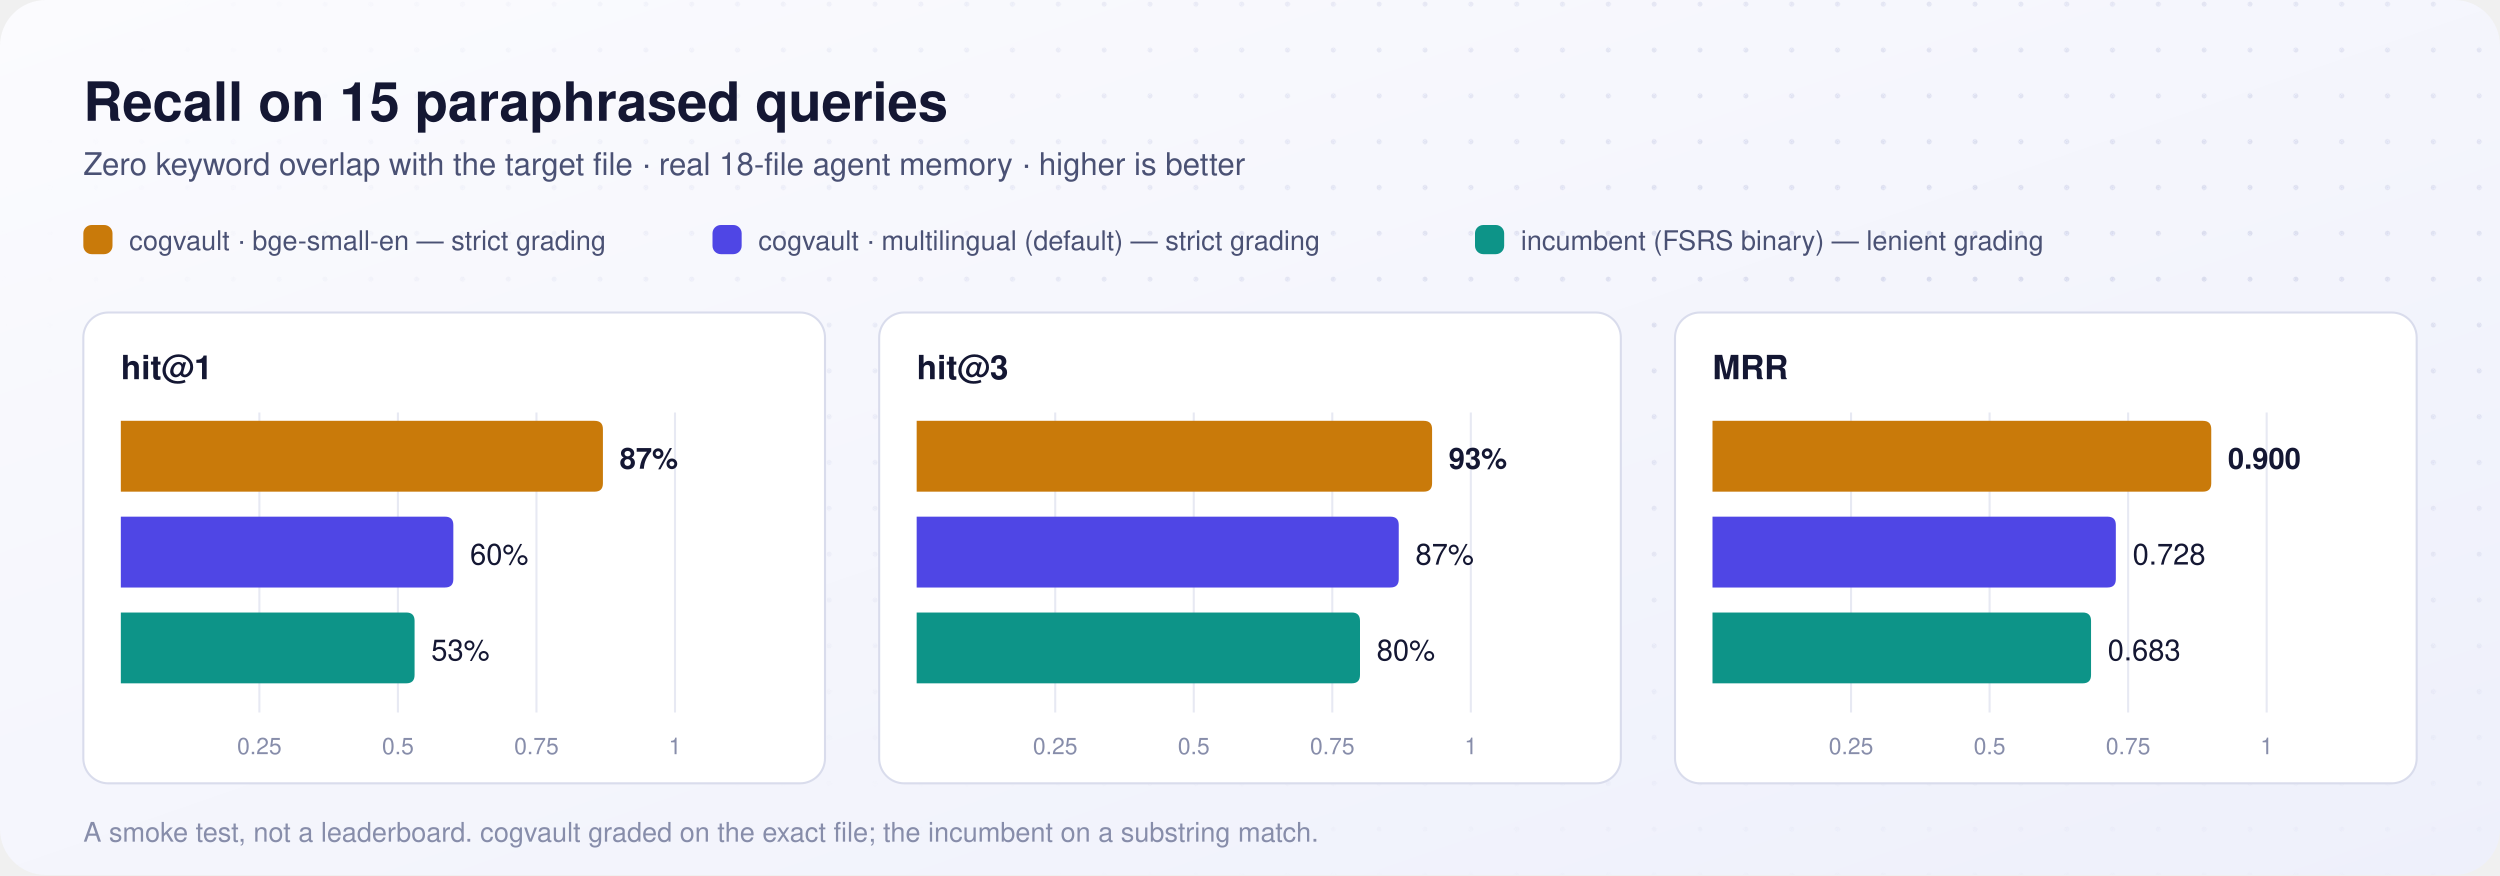
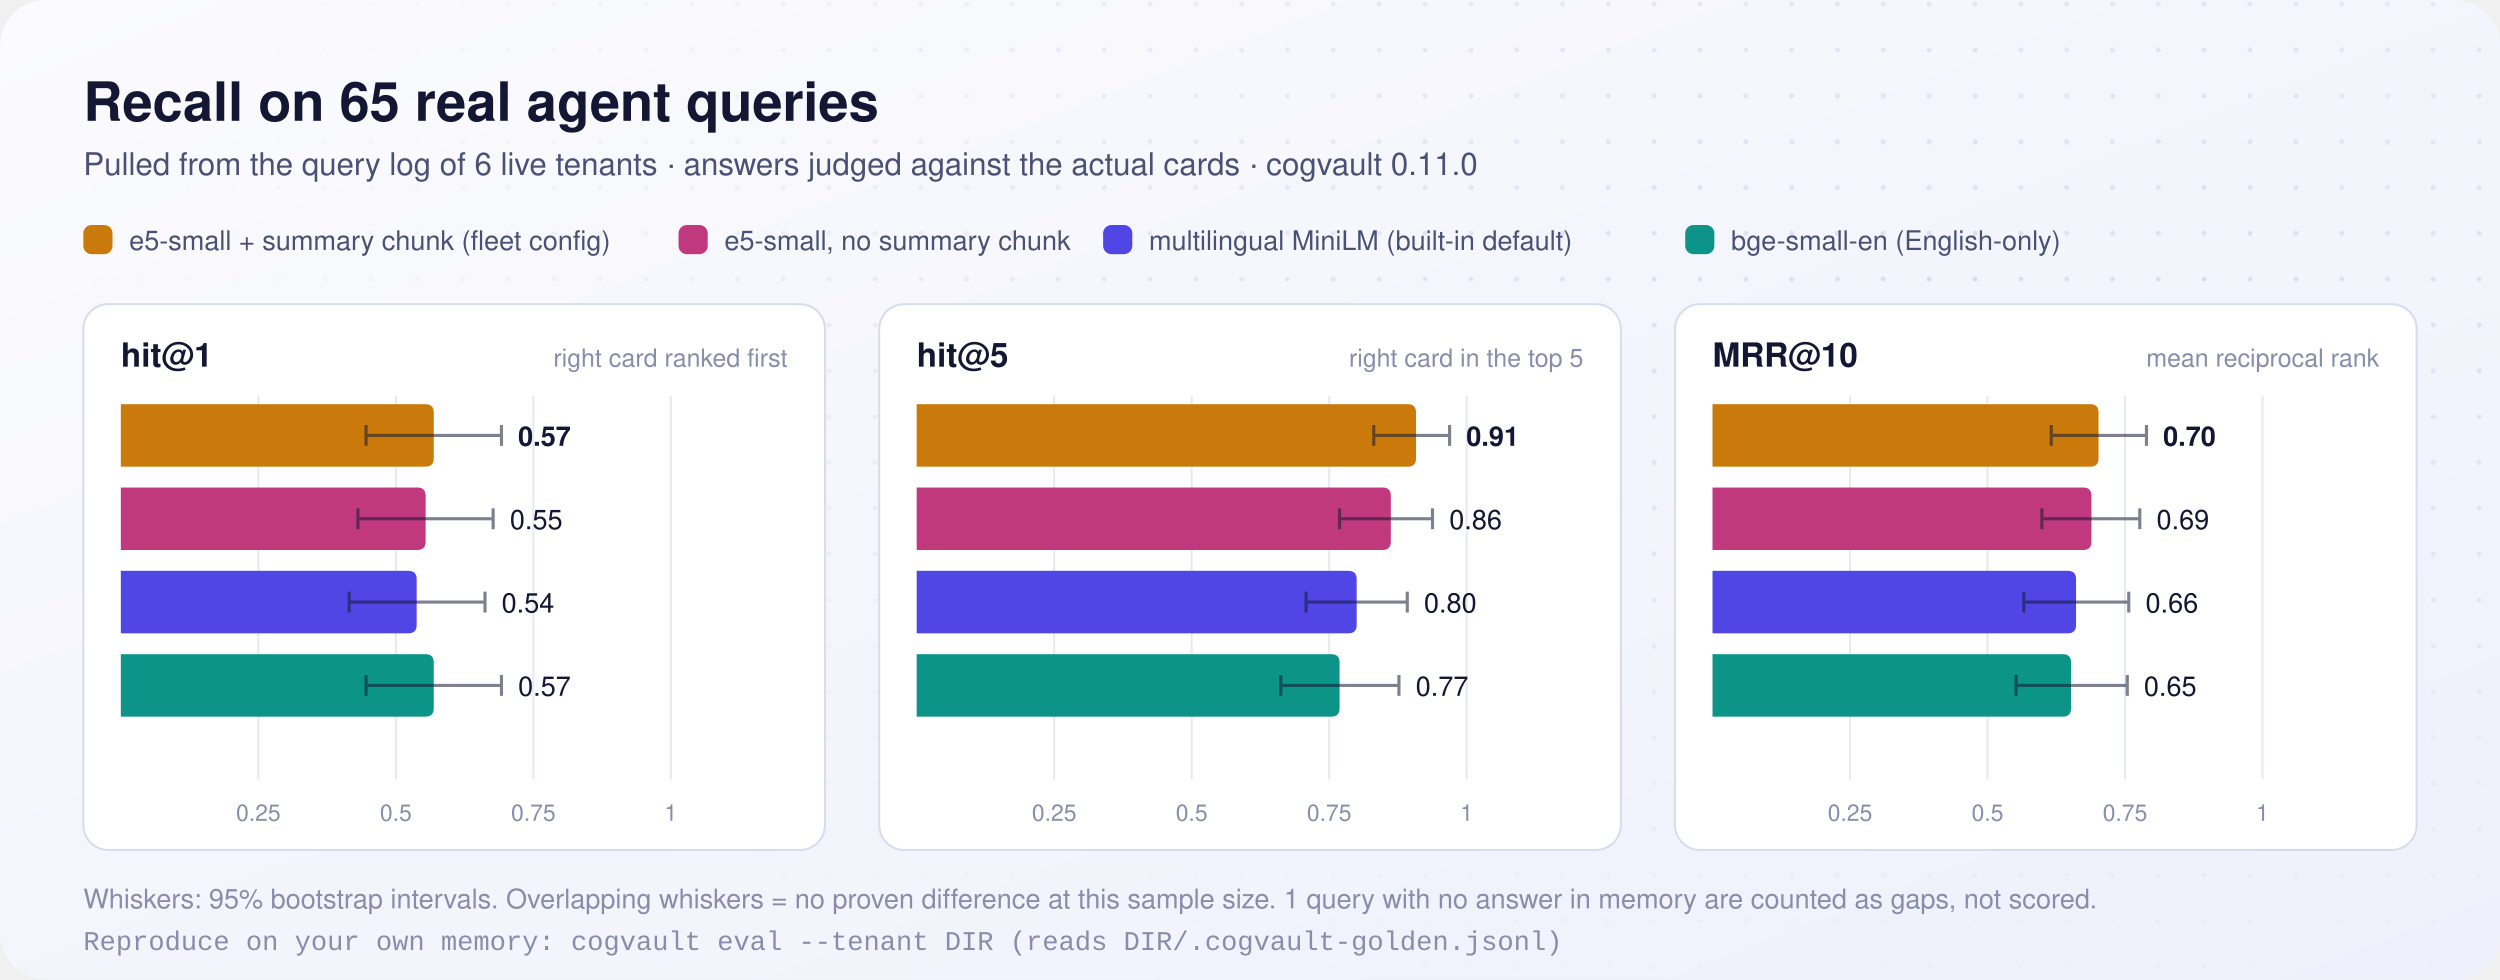
- <svg xmlns="http://www.w3.org/2000/svg" width="1200" height="420" viewBox="0 0 1200 420" role="img">
+ <svg xmlns="http://www.w3.org/2000/svg" width="1200" height="470" viewBox="0 0 1200 470" role="img">
  <defs>
    <linearGradient id="bg" x1="0" y1="0" x2="1" y2="1">
      <stop offset="0" stop-color="#fbfbfe" />
      <stop offset="1" stop-color="#eef0fb" />
    </linearGradient>
    <pattern id="dots" width="22" height="22" patternUnits="userSpaceOnUse">
      <circle cx="2" cy="2" r="1.2" fill="#d4d7ea" />
    </pattern>
    <radialGradient id="fade" cx="0.8" cy="0.3" r="0.8">
      <stop offset="0" stop-color="#fff" stop-opacity="1" />
      <stop offset="1" stop-color="#fff" stop-opacity="0" />
    </radialGradient>
    <mask id="dotmask">
      <rect width="100%" height="100%" fill="url(#fade)" />
    </mask>
    <filter id="glow" x="-50%" y="-50%" width="200%" height="200%">
      <feGaussianBlur stdDeviation="8" result="b" />
      <feMerge>
        <feMergeNode in="b" />
        <feMergeNode in="SourceGraphic" />
      </feMerge>
    </filter>
    <marker id="ah-amber" viewBox="0 0 10 10" refX="8" refY="5" markerWidth="7" markerHeight="7" orient="auto-start-reverse">
      <path d="M0,0 L10,5 L0,10 z" fill="#c97a0a" />
    </marker>
    <marker id="ah-indigo" viewBox="0 0 10 10" refX="8" refY="5" markerWidth="7" markerHeight="7" orient="auto-start-reverse">
      <path d="M0,0 L10,5 L0,10 z" fill="#4f46e5" />
    </marker>
    <marker id="ah-teal" viewBox="0 0 10 10" refX="8" refY="5" markerWidth="7" markerHeight="7" orient="auto-start-reverse">
      <path d="M0,0 L10,5 L0,10 z" fill="#0d9488" />
    </marker>
    <marker id="ah-muted" viewBox="0 0 10 10" refX="8" refY="5" markerWidth="7" markerHeight="7" orient="auto-start-reverse">
      <path d="M0,0 L10,5 L0,10 z" fill="#878daa" />
    </marker>
  </defs>
  <style>
@media (prefers-reduced-motion: reduce) { * { animation: none !important; } }
</style>
-   <rect width="1200" height="420" rx="22" fill="url(#bg)" />
-   <rect width="1200" height="420" rx="22" fill="url(#dots)" mask="url(#dotmask)" opacity="0.9" />
-   <text x="40" y="58" font-family="-apple-system, BlinkMacSystemFont, 'Segoe UI', 'Helvetica Neue', Helvetica, Arial, sans-serif" font-size="26" font-weight="750" fill="#141733" text-anchor="start">Recall on 15 paraphrased queries</text>
-   <text x="40" y="84" font-family="-apple-system, BlinkMacSystemFont, 'Segoe UI', 'Helvetica Neue', Helvetica, Arial, sans-serif" font-size="15" font-weight="400" fill="#4a5174" text-anchor="start">Zero keyword overlap with the target file · real 18-file agent memory · higher is better</text>
+   <rect width="1200" height="470" rx="22" fill="url(#bg)" />
+   <rect width="1200" height="470" rx="22" fill="url(#dots)" mask="url(#dotmask)" opacity="0.9" />
+   <text x="40" y="58" font-family="-apple-system, BlinkMacSystemFont, 'Segoe UI', 'Helvetica Neue', Helvetica, Arial, sans-serif" font-size="26" font-weight="750" fill="#141733" text-anchor="start">Recall on 65 real agent queries</text>
+   <text x="40" y="84" font-family="-apple-system, BlinkMacSystemFont, 'Segoe UI', 'Helvetica Neue', Helvetica, Arial, sans-serif" font-size="15" font-weight="400" fill="#4a5174" text-anchor="start">Pulled from the query log of 6 live tenants · answers judged against the actual cards · cogvault 0.11.0</text>
  <rect x="40" y="108" width="14" height="14" rx="4" fill="#c97a0a" />
-   <text x="62" y="120" font-family="-apple-system, BlinkMacSystemFont, 'Segoe UI', 'Helvetica Neue', Helvetica, Arial, sans-serif" font-size="13" font-weight="400" fill="#4a5174" text-anchor="start">cogvault · bge-small-en — strict grading</text>
-   <rect x="342.0" y="108" width="14" height="14" rx="4" fill="#4f46e5" />
-   <text x="364.0" y="120" font-family="-apple-system, BlinkMacSystemFont, 'Segoe UI', 'Helvetica Neue', Helvetica, Arial, sans-serif" font-size="13" font-weight="400" fill="#4a5174" text-anchor="start">cogvault · multilingual (default) — strict grading</text>
-   <rect x="708.0" y="108" width="14" height="14" rx="4" fill="#0d9488" />
-   <text x="730.0" y="120" font-family="-apple-system, BlinkMacSystemFont, 'Segoe UI', 'Helvetica Neue', Helvetica, Arial, sans-serif" font-size="13" font-weight="400" fill="#4a5174" text-anchor="start">incumbent (FSRS binary) — lenient grading</text>
-   <rect x="40" y="150" width="356" height="226" rx="12" fill="#ffffff" stroke="#d9dcec" stroke-width="1" />
-   <text x="58" y="182" font-family="-apple-system, BlinkMacSystemFont, 'Segoe UI', 'Helvetica Neue', Helvetica, Arial, sans-serif" font-size="16" font-weight="700" fill="#141733" text-anchor="start">hit@1</text>
-   <line x1="124.5" y1="198" x2="124.5" y2="342" stroke="#e7e9f3" />
-   <text x="124.5" y="362" font-family="-apple-system, BlinkMacSystemFont, 'Segoe UI', 'Helvetica Neue', Helvetica, Arial, sans-serif" font-size="11" font-weight="400" fill="#878daa" text-anchor="middle">0.25</text>
-   <line x1="191.0" y1="198" x2="191.0" y2="342" stroke="#e7e9f3" />
-   <text x="191.0" y="362" font-family="-apple-system, BlinkMacSystemFont, 'Segoe UI', 'Helvetica Neue', Helvetica, Arial, sans-serif" font-size="11" font-weight="400" fill="#878daa" text-anchor="middle">0.5</text>
-   <line x1="257.5" y1="198" x2="257.5" y2="342" stroke="#e7e9f3" />
-   <text x="257.5" y="362" font-family="-apple-system, BlinkMacSystemFont, 'Segoe UI', 'Helvetica Neue', Helvetica, Arial, sans-serif" font-size="11" font-weight="400" fill="#878daa" text-anchor="middle">0.75</text>
-   <line x1="324.0" y1="198" x2="324.0" y2="342" stroke="#e7e9f3" />
-   <text x="324.0" y="362" font-family="-apple-system, BlinkMacSystemFont, 'Segoe UI', 'Helvetica Neue', Helvetica, Arial, sans-serif" font-size="11" font-weight="400" fill="#878daa" text-anchor="middle">1</text>
-   <path d="M 58 202 H 285.4 Q 289.4 202 289.4 206 V 232 Q 289.4 236 285.4 236 H 58 Z" fill="#c97a0a" />
-   <text x="297.42" y="225" font-family="-apple-system, BlinkMacSystemFont, 'Segoe UI', 'Helvetica Neue', Helvetica, Arial, sans-serif" font-size="14" font-weight="700" fill="#141733" text-anchor="start">87%</text>
-   <path d="M 58 248 H 213.6 Q 217.6 248 217.6 252 V 278 Q 217.6 282 213.6 282 H 58 Z" fill="#4f46e5" />
-   <text x="225.6" y="271" font-family="-apple-system, BlinkMacSystemFont, 'Segoe UI', 'Helvetica Neue', Helvetica, Arial, sans-serif" font-size="14" font-weight="500" fill="#141733" text-anchor="start">60%</text>
-   <path d="M 58 294 H 195.0 Q 199.0 294 199.0 298 V 324 Q 199.0 328 195.0 328 H 58 Z" fill="#0d9488" />
-   <text x="206.98" y="317" font-family="-apple-system, BlinkMacSystemFont, 'Segoe UI', 'Helvetica Neue', Helvetica, Arial, sans-serif" font-size="14" font-weight="500" fill="#141733" text-anchor="start">53%</text>
-   <rect x="422" y="150" width="356" height="226" rx="12" fill="#ffffff" stroke="#d9dcec" stroke-width="1" />
-   <text x="440" y="182" font-family="-apple-system, BlinkMacSystemFont, 'Segoe UI', 'Helvetica Neue', Helvetica, Arial, sans-serif" font-size="16" font-weight="700" fill="#141733" text-anchor="start">hit@3</text>
-   <line x1="506.5" y1="198" x2="506.5" y2="342" stroke="#e7e9f3" />
-   <text x="506.5" y="362" font-family="-apple-system, BlinkMacSystemFont, 'Segoe UI', 'Helvetica Neue', Helvetica, Arial, sans-serif" font-size="11" font-weight="400" fill="#878daa" text-anchor="middle">0.25</text>
-   <line x1="573.0" y1="198" x2="573.0" y2="342" stroke="#e7e9f3" />
-   <text x="573.0" y="362" font-family="-apple-system, BlinkMacSystemFont, 'Segoe UI', 'Helvetica Neue', Helvetica, Arial, sans-serif" font-size="11" font-weight="400" fill="#878daa" text-anchor="middle">0.5</text>
-   <line x1="639.5" y1="198" x2="639.5" y2="342" stroke="#e7e9f3" />
-   <text x="639.5" y="362" font-family="-apple-system, BlinkMacSystemFont, 'Segoe UI', 'Helvetica Neue', Helvetica, Arial, sans-serif" font-size="11" font-weight="400" fill="#878daa" text-anchor="middle">0.75</text>
-   <line x1="706.0" y1="198" x2="706.0" y2="342" stroke="#e7e9f3" />
-   <text x="706.0" y="362" font-family="-apple-system, BlinkMacSystemFont, 'Segoe UI', 'Helvetica Neue', Helvetica, Arial, sans-serif" font-size="11" font-weight="400" fill="#878daa" text-anchor="middle">1</text>
-   <path d="M 440 202 H 683.4 Q 687.4 202 687.4 206 V 232 Q 687.4 236 683.4 236 H 440 Z" fill="#c97a0a" />
-   <text x="695.38" y="225" font-family="-apple-system, BlinkMacSystemFont, 'Segoe UI', 'Helvetica Neue', Helvetica, Arial, sans-serif" font-size="14" font-weight="700" fill="#141733" text-anchor="start">93%</text>
-   <path d="M 440 248 H 667.4 Q 671.4 248 671.4 252 V 278 Q 671.4 282 667.4 282 H 440 Z" fill="#4f46e5" />
-   <text x="679.42" y="271" font-family="-apple-system, BlinkMacSystemFont, 'Segoe UI', 'Helvetica Neue', Helvetica, Arial, sans-serif" font-size="14" font-weight="500" fill="#141733" text-anchor="start">87%</text>
-   <path d="M 440 294 H 648.8 Q 652.8 294 652.8 298 V 324 Q 652.8 328 648.8 328 H 440 Z" fill="#0d9488" />
-   <text x="660.8" y="317" font-family="-apple-system, BlinkMacSystemFont, 'Segoe UI', 'Helvetica Neue', Helvetica, Arial, sans-serif" font-size="14" font-weight="500" fill="#141733" text-anchor="start">80%</text>
-   <rect x="804" y="150" width="356" height="226" rx="12" fill="#ffffff" stroke="#d9dcec" stroke-width="1" />
-   <text x="822" y="182" font-family="-apple-system, BlinkMacSystemFont, 'Segoe UI', 'Helvetica Neue', Helvetica, Arial, sans-serif" font-size="16" font-weight="700" fill="#141733" text-anchor="start">MRR</text>
-   <line x1="888.5" y1="198" x2="888.5" y2="342" stroke="#e7e9f3" />
-   <text x="888.5" y="362" font-family="-apple-system, BlinkMacSystemFont, 'Segoe UI', 'Helvetica Neue', Helvetica, Arial, sans-serif" font-size="11" font-weight="400" fill="#878daa" text-anchor="middle">0.25</text>
-   <line x1="955.0" y1="198" x2="955.0" y2="342" stroke="#e7e9f3" />
-   <text x="955.0" y="362" font-family="-apple-system, BlinkMacSystemFont, 'Segoe UI', 'Helvetica Neue', Helvetica, Arial, sans-serif" font-size="11" font-weight="400" fill="#878daa" text-anchor="middle">0.5</text>
-   <line x1="1021.5" y1="198" x2="1021.5" y2="342" stroke="#e7e9f3" />
-   <text x="1021.5" y="362" font-family="-apple-system, BlinkMacSystemFont, 'Segoe UI', 'Helvetica Neue', Helvetica, Arial, sans-serif" font-size="11" font-weight="400" fill="#878daa" text-anchor="middle">0.75</text>
-   <line x1="1088.0" y1="198" x2="1088.0" y2="342" stroke="#e7e9f3" />
-   <text x="1088.0" y="362" font-family="-apple-system, BlinkMacSystemFont, 'Segoe UI', 'Helvetica Neue', Helvetica, Arial, sans-serif" font-size="11" font-weight="400" fill="#878daa" text-anchor="middle">1</text>
-   <path d="M 822 202 H 1057.4 Q 1061.4 202 1061.4 206 V 232 Q 1061.4 236 1057.4 236 H 822 Z" fill="#c97a0a" />
-   <text x="1069.4" y="225" font-family="-apple-system, BlinkMacSystemFont, 'Segoe UI', 'Helvetica Neue', Helvetica, Arial, sans-serif" font-size="14" font-weight="700" fill="#141733" text-anchor="start">0.900</text>
-   <path d="M 822 248 H 1011.6 Q 1015.6 248 1015.6 252 V 278 Q 1015.6 282 1011.6 282 H 822 Z" fill="#4f46e5" />
-   <text x="1023.648" y="271" font-family="-apple-system, BlinkMacSystemFont, 'Segoe UI', 'Helvetica Neue', Helvetica, Arial, sans-serif" font-size="14" font-weight="500" fill="#141733" text-anchor="start">0.728</text>
-   <path d="M 822 294 H 999.7 Q 1003.7 294 1003.7 298 V 324 Q 1003.7 328 999.7 328 H 822 Z" fill="#0d9488" />
-   <text x="1011.678" y="317" font-family="-apple-system, BlinkMacSystemFont, 'Segoe UI', 'Helvetica Neue', Helvetica, Arial, sans-serif" font-size="14" font-weight="500" fill="#141733" text-anchor="start">0.683</text>
-   <text x="40" y="404" font-family="-apple-system, BlinkMacSystemFont, 'Segoe UI', 'Helvetica Neue', Helvetica, Arial, sans-serif" font-size="13" font-weight="400" fill="#878daa" text-anchor="start">A smoke test, not a leaderboard. cogvault graded on the exact file; the incumbent on a substring match.</text>
+   <text x="62" y="120" font-family="-apple-system, BlinkMacSystemFont, 'Segoe UI', 'Helvetica Neue', Helvetica, Arial, sans-serif" font-size="13" font-weight="400" fill="#4a5174" text-anchor="start">e5-small + summary chunk (fleet config)</text>
+   <rect x="325.7" y="108" width="14" height="14" rx="4" fill="#c0397f" />
+   <text x="347.7" y="120" font-family="-apple-system, BlinkMacSystemFont, 'Segoe UI', 'Helvetica Neue', Helvetica, Arial, sans-serif" font-size="13" font-weight="400" fill="#4a5174" text-anchor="start">e5-small, no summary chunk</text>
+   <rect x="529.5" y="108" width="14" height="14" rx="4" fill="#4f46e5" />
+   <text x="551.5" y="120" font-family="-apple-system, BlinkMacSystemFont, 'Segoe UI', 'Helvetica Neue', Helvetica, Arial, sans-serif" font-size="13" font-weight="400" fill="#4a5174" text-anchor="start">multilingual MiniLM (built-in default)</text>
+   <rect x="808.9" y="108" width="14" height="14" rx="4" fill="#0d9488" />
+   <text x="830.9" y="120" font-family="-apple-system, BlinkMacSystemFont, 'Segoe UI', 'Helvetica Neue', Helvetica, Arial, sans-serif" font-size="13" font-weight="400" fill="#4a5174" text-anchor="start">bge-small-en (English-only)</text>
+   <rect x="40" y="146" width="356" height="262" rx="12" fill="#ffffff" stroke="#d9dcec" stroke-width="1" />
+   <text x="58" y="176" font-family="-apple-system, BlinkMacSystemFont, 'Segoe UI', 'Helvetica Neue', Helvetica, Arial, sans-serif" font-size="16" font-weight="700" fill="#141733" text-anchor="start">hit@1</text>
+   <text x="378" y="176" font-family="-apple-system, BlinkMacSystemFont, 'Segoe UI', 'Helvetica Neue', Helvetica, Arial, sans-serif" font-size="12" font-weight="400" fill="#878daa" text-anchor="end">right card ranked first</text>
+   <line x1="124.0" y1="190" x2="124.0" y2="374" stroke="#e7e9f3" />
+   <text x="124.0" y="394" font-family="-apple-system, BlinkMacSystemFont, 'Segoe UI', 'Helvetica Neue', Helvetica, Arial, sans-serif" font-size="11" font-weight="400" fill="#878daa" text-anchor="middle">0.25</text>
+   <line x1="190.0" y1="190" x2="190.0" y2="374" stroke="#e7e9f3" />
+   <text x="190.0" y="394" font-family="-apple-system, BlinkMacSystemFont, 'Segoe UI', 'Helvetica Neue', Helvetica, Arial, sans-serif" font-size="11" font-weight="400" fill="#878daa" text-anchor="middle">0.5</text>
+   <line x1="256.0" y1="190" x2="256.0" y2="374" stroke="#e7e9f3" />
+   <text x="256.0" y="394" font-family="-apple-system, BlinkMacSystemFont, 'Segoe UI', 'Helvetica Neue', Helvetica, Arial, sans-serif" font-size="11" font-weight="400" fill="#878daa" text-anchor="middle">0.75</text>
+   <line x1="322.0" y1="190" x2="322.0" y2="374" stroke="#e7e9f3" />
+   <text x="322.0" y="394" font-family="-apple-system, BlinkMacSystemFont, 'Segoe UI', 'Helvetica Neue', Helvetica, Arial, sans-serif" font-size="11" font-weight="400" fill="#878daa" text-anchor="middle">1</text>
+   <path d="M 58 194 H 204.2 Q 208.2 194 208.2 198 V 220 Q 208.2 224 204.2 224 H 58 Z" fill="#c97a0a" />
+   <path d="M 175.7 209.0 H 240.7 M 175.7 204.0 V 214.0 M 240.7 204.0 V 214.0" stroke="#141733" stroke-opacity="0.55" stroke-width="1.5" fill="none" />
+   <text x="248.688" y="214" font-family="-apple-system, BlinkMacSystemFont, 'Segoe UI', 'Helvetica Neue', Helvetica, Arial, sans-serif" font-size="13" font-weight="700" fill="#141733" text-anchor="start">0.57</text>
+   <path d="M 58 234 H 200.3 Q 204.3 234 204.3 238 V 260 Q 204.3 264 200.3 264 H 58 Z" fill="#c0397f" />
+   <path d="M 171.8 249.0 H 236.7 M 171.8 244.0 V 254.0 M 236.7 244.0 V 254.0" stroke="#141733" stroke-opacity="0.55" stroke-width="1.5" fill="none" />
+   <text x="244.728" y="254" font-family="-apple-system, BlinkMacSystemFont, 'Segoe UI', 'Helvetica Neue', Helvetica, Arial, sans-serif" font-size="13" font-weight="500" fill="#141733" text-anchor="start">0.55</text>
+   <path d="M 58 274 H 196.0 Q 200.0 274 200.0 278 V 300 Q 200.0 304 196.0 304 H 58 Z" fill="#4f46e5" />
+   <path d="M 167.6 289.0 H 232.8 M 167.6 284.0 V 294.0 M 232.8 284.0 V 294.0" stroke="#141733" stroke-opacity="0.55" stroke-width="1.5" fill="none" />
+   <text x="240.768" y="294" font-family="-apple-system, BlinkMacSystemFont, 'Segoe UI', 'Helvetica Neue', Helvetica, Arial, sans-serif" font-size="13" font-weight="500" fill="#141733" text-anchor="start">0.54</text>
+   <path d="M 58 314 H 204.2 Q 208.2 314 208.2 318 V 340 Q 208.2 344 204.2 344 H 58 Z" fill="#0d9488" />
+   <path d="M 175.7 329.0 H 240.7 M 175.7 324.0 V 334.0 M 240.7 324.0 V 334.0" stroke="#141733" stroke-opacity="0.55" stroke-width="1.5" fill="none" />
+   <text x="248.688" y="334" font-family="-apple-system, BlinkMacSystemFont, 'Segoe UI', 'Helvetica Neue', Helvetica, Arial, sans-serif" font-size="13" font-weight="500" fill="#141733" text-anchor="start">0.57</text>
+   <rect x="422" y="146" width="356" height="262" rx="12" fill="#ffffff" stroke="#d9dcec" stroke-width="1" />
+   <text x="440" y="176" font-family="-apple-system, BlinkMacSystemFont, 'Segoe UI', 'Helvetica Neue', Helvetica, Arial, sans-serif" font-size="16" font-weight="700" fill="#141733" text-anchor="start">hit@5</text>
+   <text x="760" y="176" font-family="-apple-system, BlinkMacSystemFont, 'Segoe UI', 'Helvetica Neue', Helvetica, Arial, sans-serif" font-size="12" font-weight="400" fill="#878daa" text-anchor="end">right card in the top 5</text>
+   <line x1="506.0" y1="190" x2="506.0" y2="374" stroke="#e7e9f3" />
+   <text x="506.0" y="394" font-family="-apple-system, BlinkMacSystemFont, 'Segoe UI', 'Helvetica Neue', Helvetica, Arial, sans-serif" font-size="11" font-weight="400" fill="#878daa" text-anchor="middle">0.25</text>
+   <line x1="572.0" y1="190" x2="572.0" y2="374" stroke="#e7e9f3" />
+   <text x="572.0" y="394" font-family="-apple-system, BlinkMacSystemFont, 'Segoe UI', 'Helvetica Neue', Helvetica, Arial, sans-serif" font-size="11" font-weight="400" fill="#878daa" text-anchor="middle">0.5</text>
+   <line x1="638.0" y1="190" x2="638.0" y2="374" stroke="#e7e9f3" />
+   <text x="638.0" y="394" font-family="-apple-system, BlinkMacSystemFont, 'Segoe UI', 'Helvetica Neue', Helvetica, Arial, sans-serif" font-size="11" font-weight="400" fill="#878daa" text-anchor="middle">0.75</text>
+   <line x1="704.0" y1="190" x2="704.0" y2="374" stroke="#e7e9f3" />
+   <text x="704.0" y="394" font-family="-apple-system, BlinkMacSystemFont, 'Segoe UI', 'Helvetica Neue', Helvetica, Arial, sans-serif" font-size="11" font-weight="400" fill="#878daa" text-anchor="middle">1</text>
+   <path d="M 440 194 H 675.7 Q 679.7 194 679.7 198 V 220 Q 679.7 224 675.7 224 H 440 Z" fill="#c97a0a" />
+   <path d="M 659.4 209.0 H 695.8 M 659.4 204.0 V 214.0 M 695.8 204.0 V 214.0" stroke="#141733" stroke-opacity="0.55" stroke-width="1.5" fill="none" />
+   <text x="703.816" y="214" font-family="-apple-system, BlinkMacSystemFont, 'Segoe UI', 'Helvetica Neue', Helvetica, Arial, sans-serif" font-size="13" font-weight="700" fill="#141733" text-anchor="start">0.91</text>
+   <path d="M 440 234 H 663.6 Q 667.6 234 667.6 238 V 260 Q 667.6 264 663.6 264 H 440 Z" fill="#c0397f" />
+   <path d="M 643.0 249.0 H 687.6 M 643.0 244.0 V 254.0 M 687.6 244.0 V 254.0" stroke="#141733" stroke-opacity="0.55" stroke-width="1.5" fill="none" />
+   <text x="695.632" y="254" font-family="-apple-system, BlinkMacSystemFont, 'Segoe UI', 'Helvetica Neue', Helvetica, Arial, sans-serif" font-size="13" font-weight="500" fill="#141733" text-anchor="start">0.86</text>
+   <path d="M 440 274 H 647.2 Q 651.2 274 651.2 278 V 300 Q 651.2 304 647.2 304 H 440 Z" fill="#4f46e5" />
+   <path d="M 626.9 289.0 H 675.5 M 626.9 284.0 V 294.0 M 675.5 284.0 V 294.0" stroke="#141733" stroke-opacity="0.55" stroke-width="1.5" fill="none" />
+   <text x="683.488" y="294" font-family="-apple-system, BlinkMacSystemFont, 'Segoe UI', 'Helvetica Neue', Helvetica, Arial, sans-serif" font-size="13" font-weight="500" fill="#141733" text-anchor="start">0.80</text>
+   <path d="M 440 314 H 639.0 Q 643.0 314 643.0 318 V 340 Q 643.0 344 639.0 344 H 440 Z" fill="#0d9488" />
+   <path d="M 614.8 329.0 H 671.5 M 614.8 324.0 V 334.0 M 671.5 324.0 V 334.0" stroke="#141733" stroke-opacity="0.55" stroke-width="1.5" fill="none" />
+   <text x="679.528" y="334" font-family="-apple-system, BlinkMacSystemFont, 'Segoe UI', 'Helvetica Neue', Helvetica, Arial, sans-serif" font-size="13" font-weight="500" fill="#141733" text-anchor="start">0.77</text>
+   <rect x="804" y="146" width="356" height="262" rx="12" fill="#ffffff" stroke="#d9dcec" stroke-width="1" />
+   <text x="822" y="176" font-family="-apple-system, BlinkMacSystemFont, 'Segoe UI', 'Helvetica Neue', Helvetica, Arial, sans-serif" font-size="16" font-weight="700" fill="#141733" text-anchor="start">MRR@10</text>
+   <text x="1142" y="176" font-family="-apple-system, BlinkMacSystemFont, 'Segoe UI', 'Helvetica Neue', Helvetica, Arial, sans-serif" font-size="12" font-weight="400" fill="#878daa" text-anchor="end">mean reciprocal rank</text>
+   <line x1="888.0" y1="190" x2="888.0" y2="374" stroke="#e7e9f3" />
+   <text x="888.0" y="394" font-family="-apple-system, BlinkMacSystemFont, 'Segoe UI', 'Helvetica Neue', Helvetica, Arial, sans-serif" font-size="11" font-weight="400" fill="#878daa" text-anchor="middle">0.25</text>
+   <line x1="954.0" y1="190" x2="954.0" y2="374" stroke="#e7e9f3" />
+   <text x="954.0" y="394" font-family="-apple-system, BlinkMacSystemFont, 'Segoe UI', 'Helvetica Neue', Helvetica, Arial, sans-serif" font-size="11" font-weight="400" fill="#878daa" text-anchor="middle">0.5</text>
+   <line x1="1020.0" y1="190" x2="1020.0" y2="374" stroke="#e7e9f3" />
+   <text x="1020.0" y="394" font-family="-apple-system, BlinkMacSystemFont, 'Segoe UI', 'Helvetica Neue', Helvetica, Arial, sans-serif" font-size="11" font-weight="400" fill="#878daa" text-anchor="middle">0.75</text>
+   <line x1="1086.0" y1="190" x2="1086.0" y2="374" stroke="#e7e9f3" />
+   <text x="1086.0" y="394" font-family="-apple-system, BlinkMacSystemFont, 'Segoe UI', 'Helvetica Neue', Helvetica, Arial, sans-serif" font-size="11" font-weight="400" fill="#878daa" text-anchor="middle">1</text>
+   <path d="M 822 194 H 1003.3 Q 1007.3 194 1007.3 198 V 220 Q 1007.3 224 1003.3 224 H 822 Z" fill="#c97a0a" />
+   <path d="M 984.6 209.0 H 1030.3 M 984.6 204.0 V 214.0 M 1030.3 204.0 V 214.0" stroke="#141733" stroke-opacity="0.55" stroke-width="1.5" fill="none" />
+   <text x="1038.296" y="214" font-family="-apple-system, BlinkMacSystemFont, 'Segoe UI', 'Helvetica Neue', Helvetica, Arial, sans-serif" font-size="13" font-weight="700" fill="#141733" text-anchor="start">0.70</text>
+   <path d="M 822 234 H 999.9 Q 1003.9 234 1003.9 238 V 260 Q 1003.9 264 999.9 264 H 822 Z" fill="#c0397f" />
+   <path d="M 980.1 249.0 H 1027.1 M 980.1 244.0 V 254.0 M 1027.1 244.0 V 254.0" stroke="#141733" stroke-opacity="0.55" stroke-width="1.5" fill="none" />
+   <text x="1035.128" y="254" font-family="-apple-system, BlinkMacSystemFont, 'Segoe UI', 'Helvetica Neue', Helvetica, Arial, sans-serif" font-size="13" font-weight="500" fill="#141733" text-anchor="start">0.69</text>
+   <path d="M 822 274 H 992.5 Q 996.5 274 996.5 278 V 300 Q 996.5 304 992.5 304 H 822 Z" fill="#4f46e5" />
+   <path d="M 971.4 289.0 H 1021.8 M 971.4 284.0 V 294.0 M 1021.8 284.0 V 294.0" stroke="#141733" stroke-opacity="0.55" stroke-width="1.5" fill="none" />
+   <text x="1029.848" y="294" font-family="-apple-system, BlinkMacSystemFont, 'Segoe UI', 'Helvetica Neue', Helvetica, Arial, sans-serif" font-size="13" font-weight="500" fill="#141733" text-anchor="start">0.66</text>
+   <path d="M 822 314 H 990.1 Q 994.1 314 994.1 318 V 340 Q 994.1 344 990.1 344 H 822 Z" fill="#0d9488" />
+   <path d="M 967.7 329.0 H 1021.1 M 967.7 324.0 V 334.0 M 1021.1 324.0 V 334.0" stroke="#141733" stroke-opacity="0.55" stroke-width="1.5" fill="none" />
+   <text x="1029.056" y="334" font-family="-apple-system, BlinkMacSystemFont, 'Segoe UI', 'Helvetica Neue', Helvetica, Arial, sans-serif" font-size="13" font-weight="500" fill="#141733" text-anchor="start">0.65</text>
+   <text x="40" y="436" font-family="-apple-system, BlinkMacSystemFont, 'Segoe UI', 'Helvetica Neue', Helvetica, Arial, sans-serif" font-size="13" font-weight="400" fill="#878daa" text-anchor="start">Whiskers: 95% bootstrap intervals. Overlapping whiskers = no proven difference at this sample size. 1 query with no answer in memory are counted as gaps, not scored.</text>
+   <text x="40" y="456" font-family="ui-monospace, SFMono-Regular, 'SF Mono', Menlo, Consolas, 'Liberation Mono', monospace" font-size="13" font-weight="400" fill="#878daa" text-anchor="start">Reproduce on your own memory: cogvault eval --tenant DIR  (reads DIR/.cogvault-golden.jsonl)</text>
</svg>
